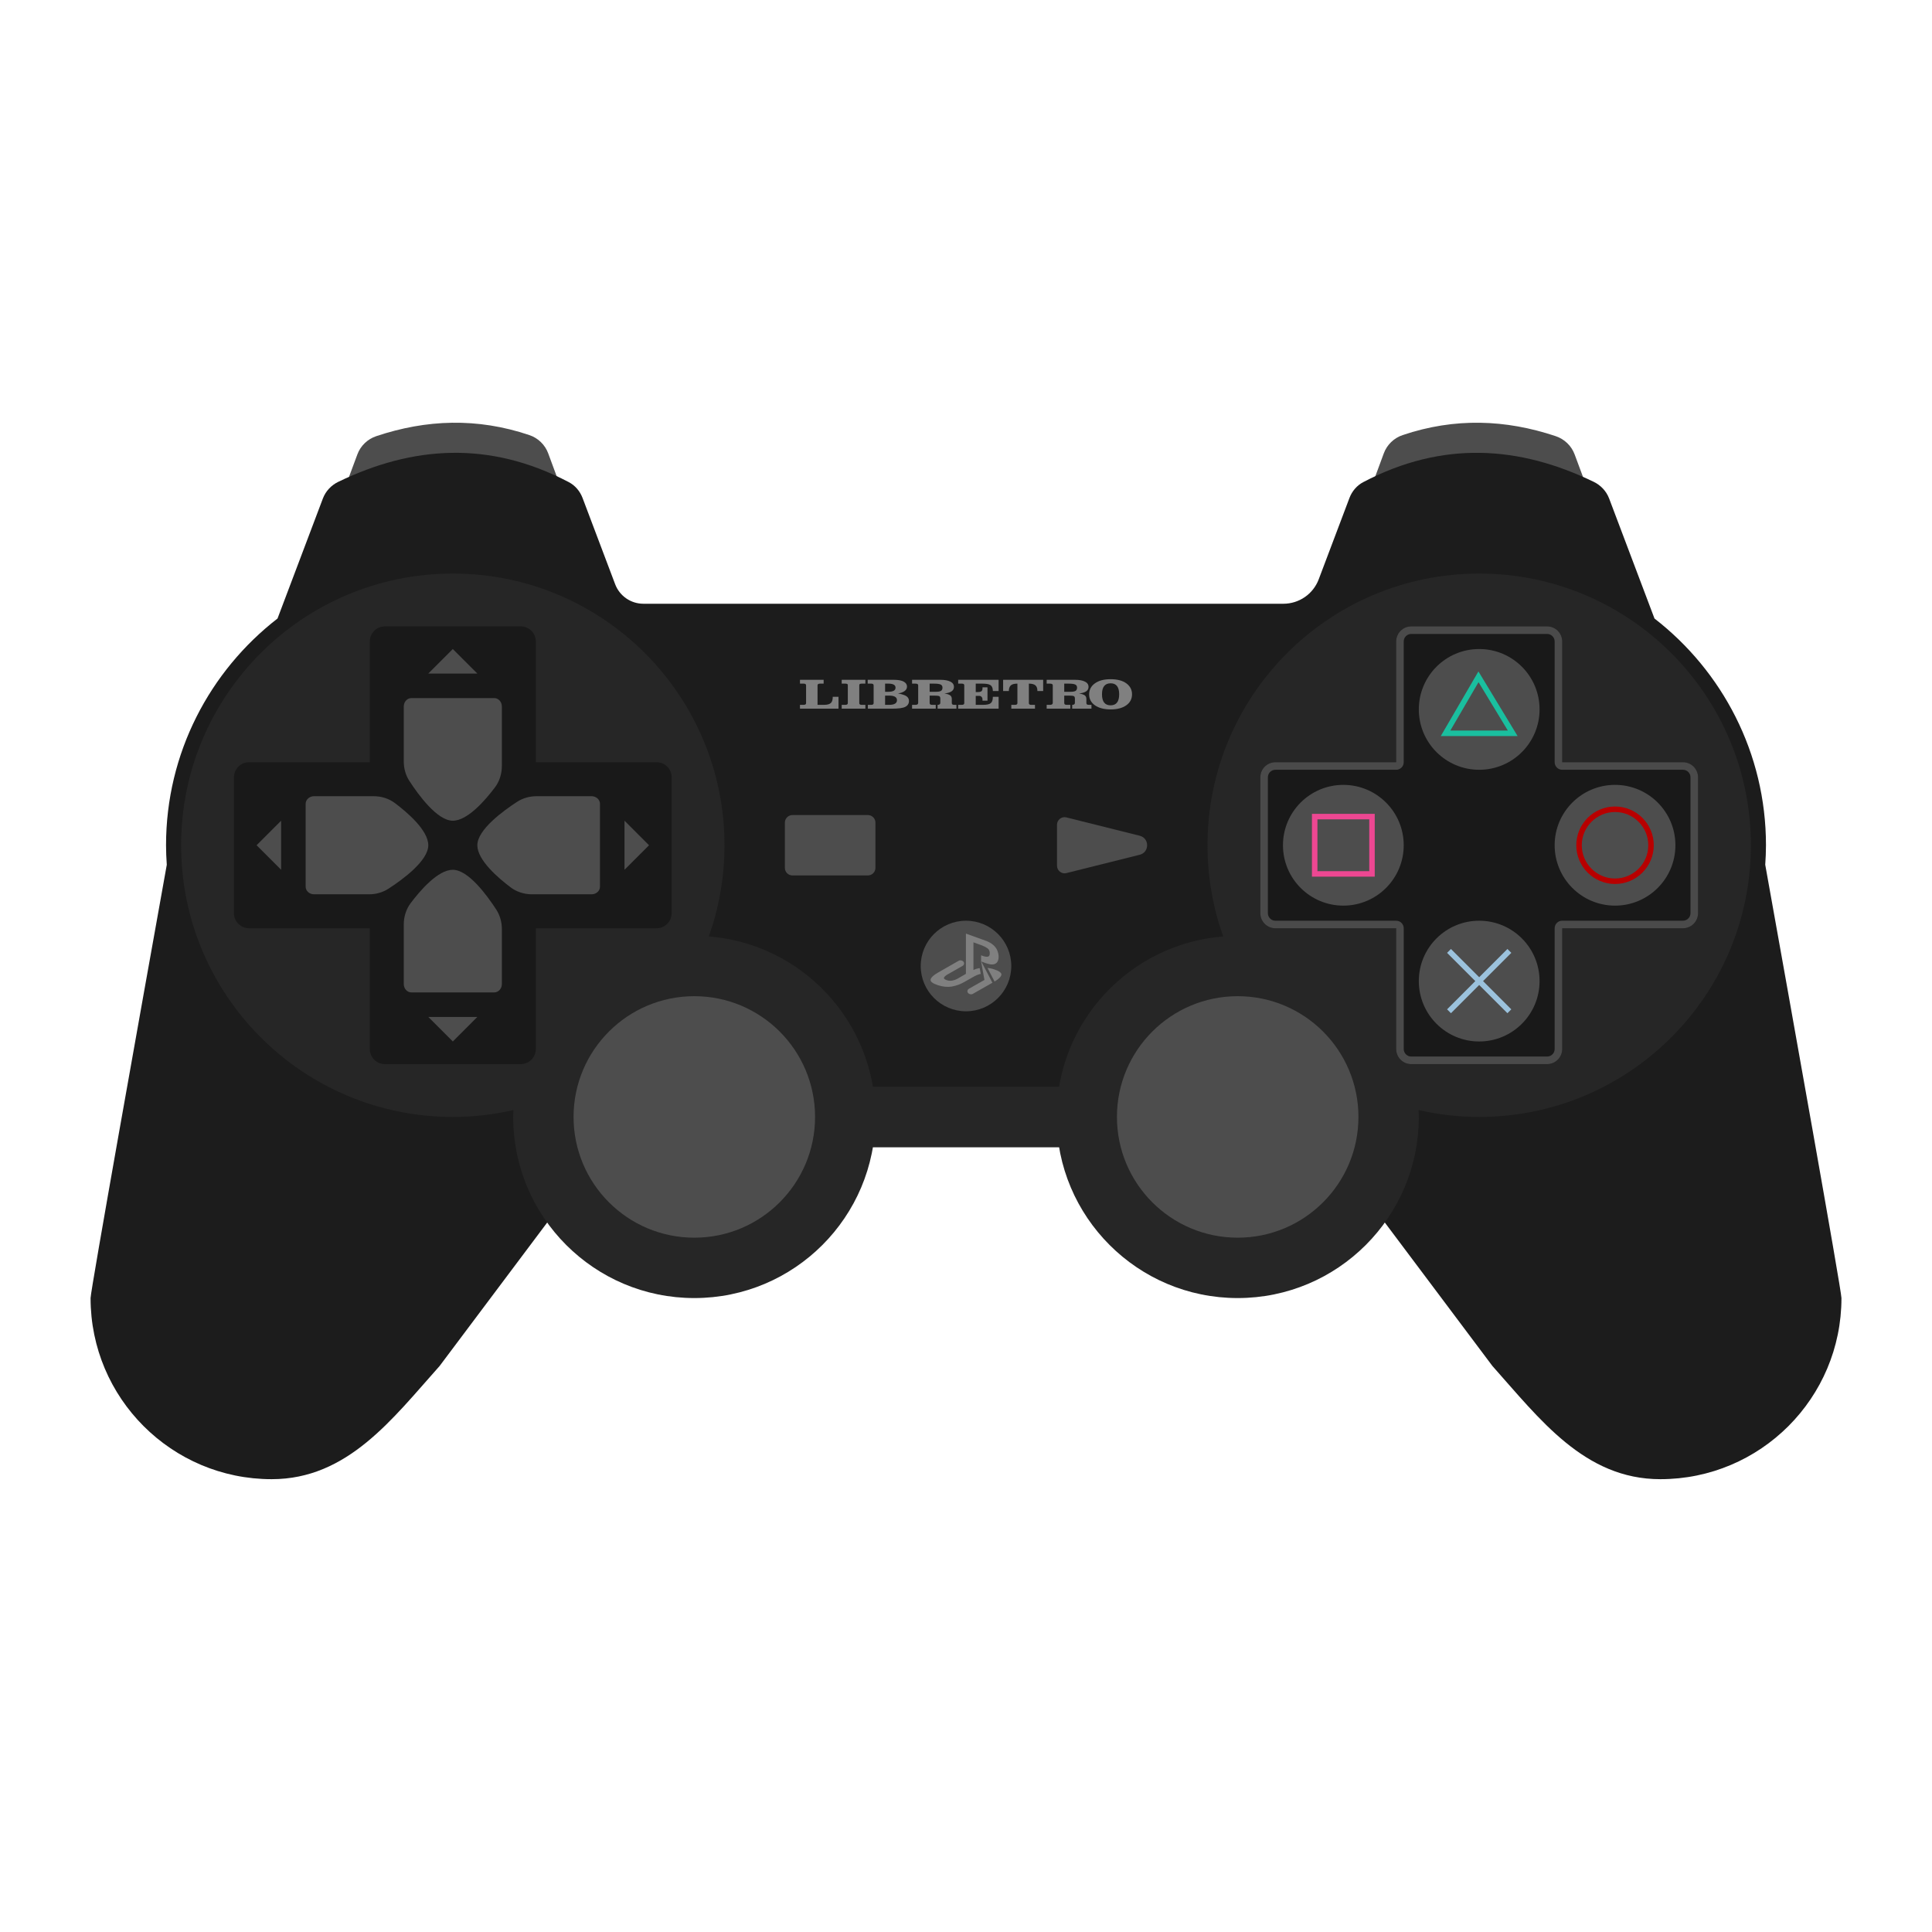
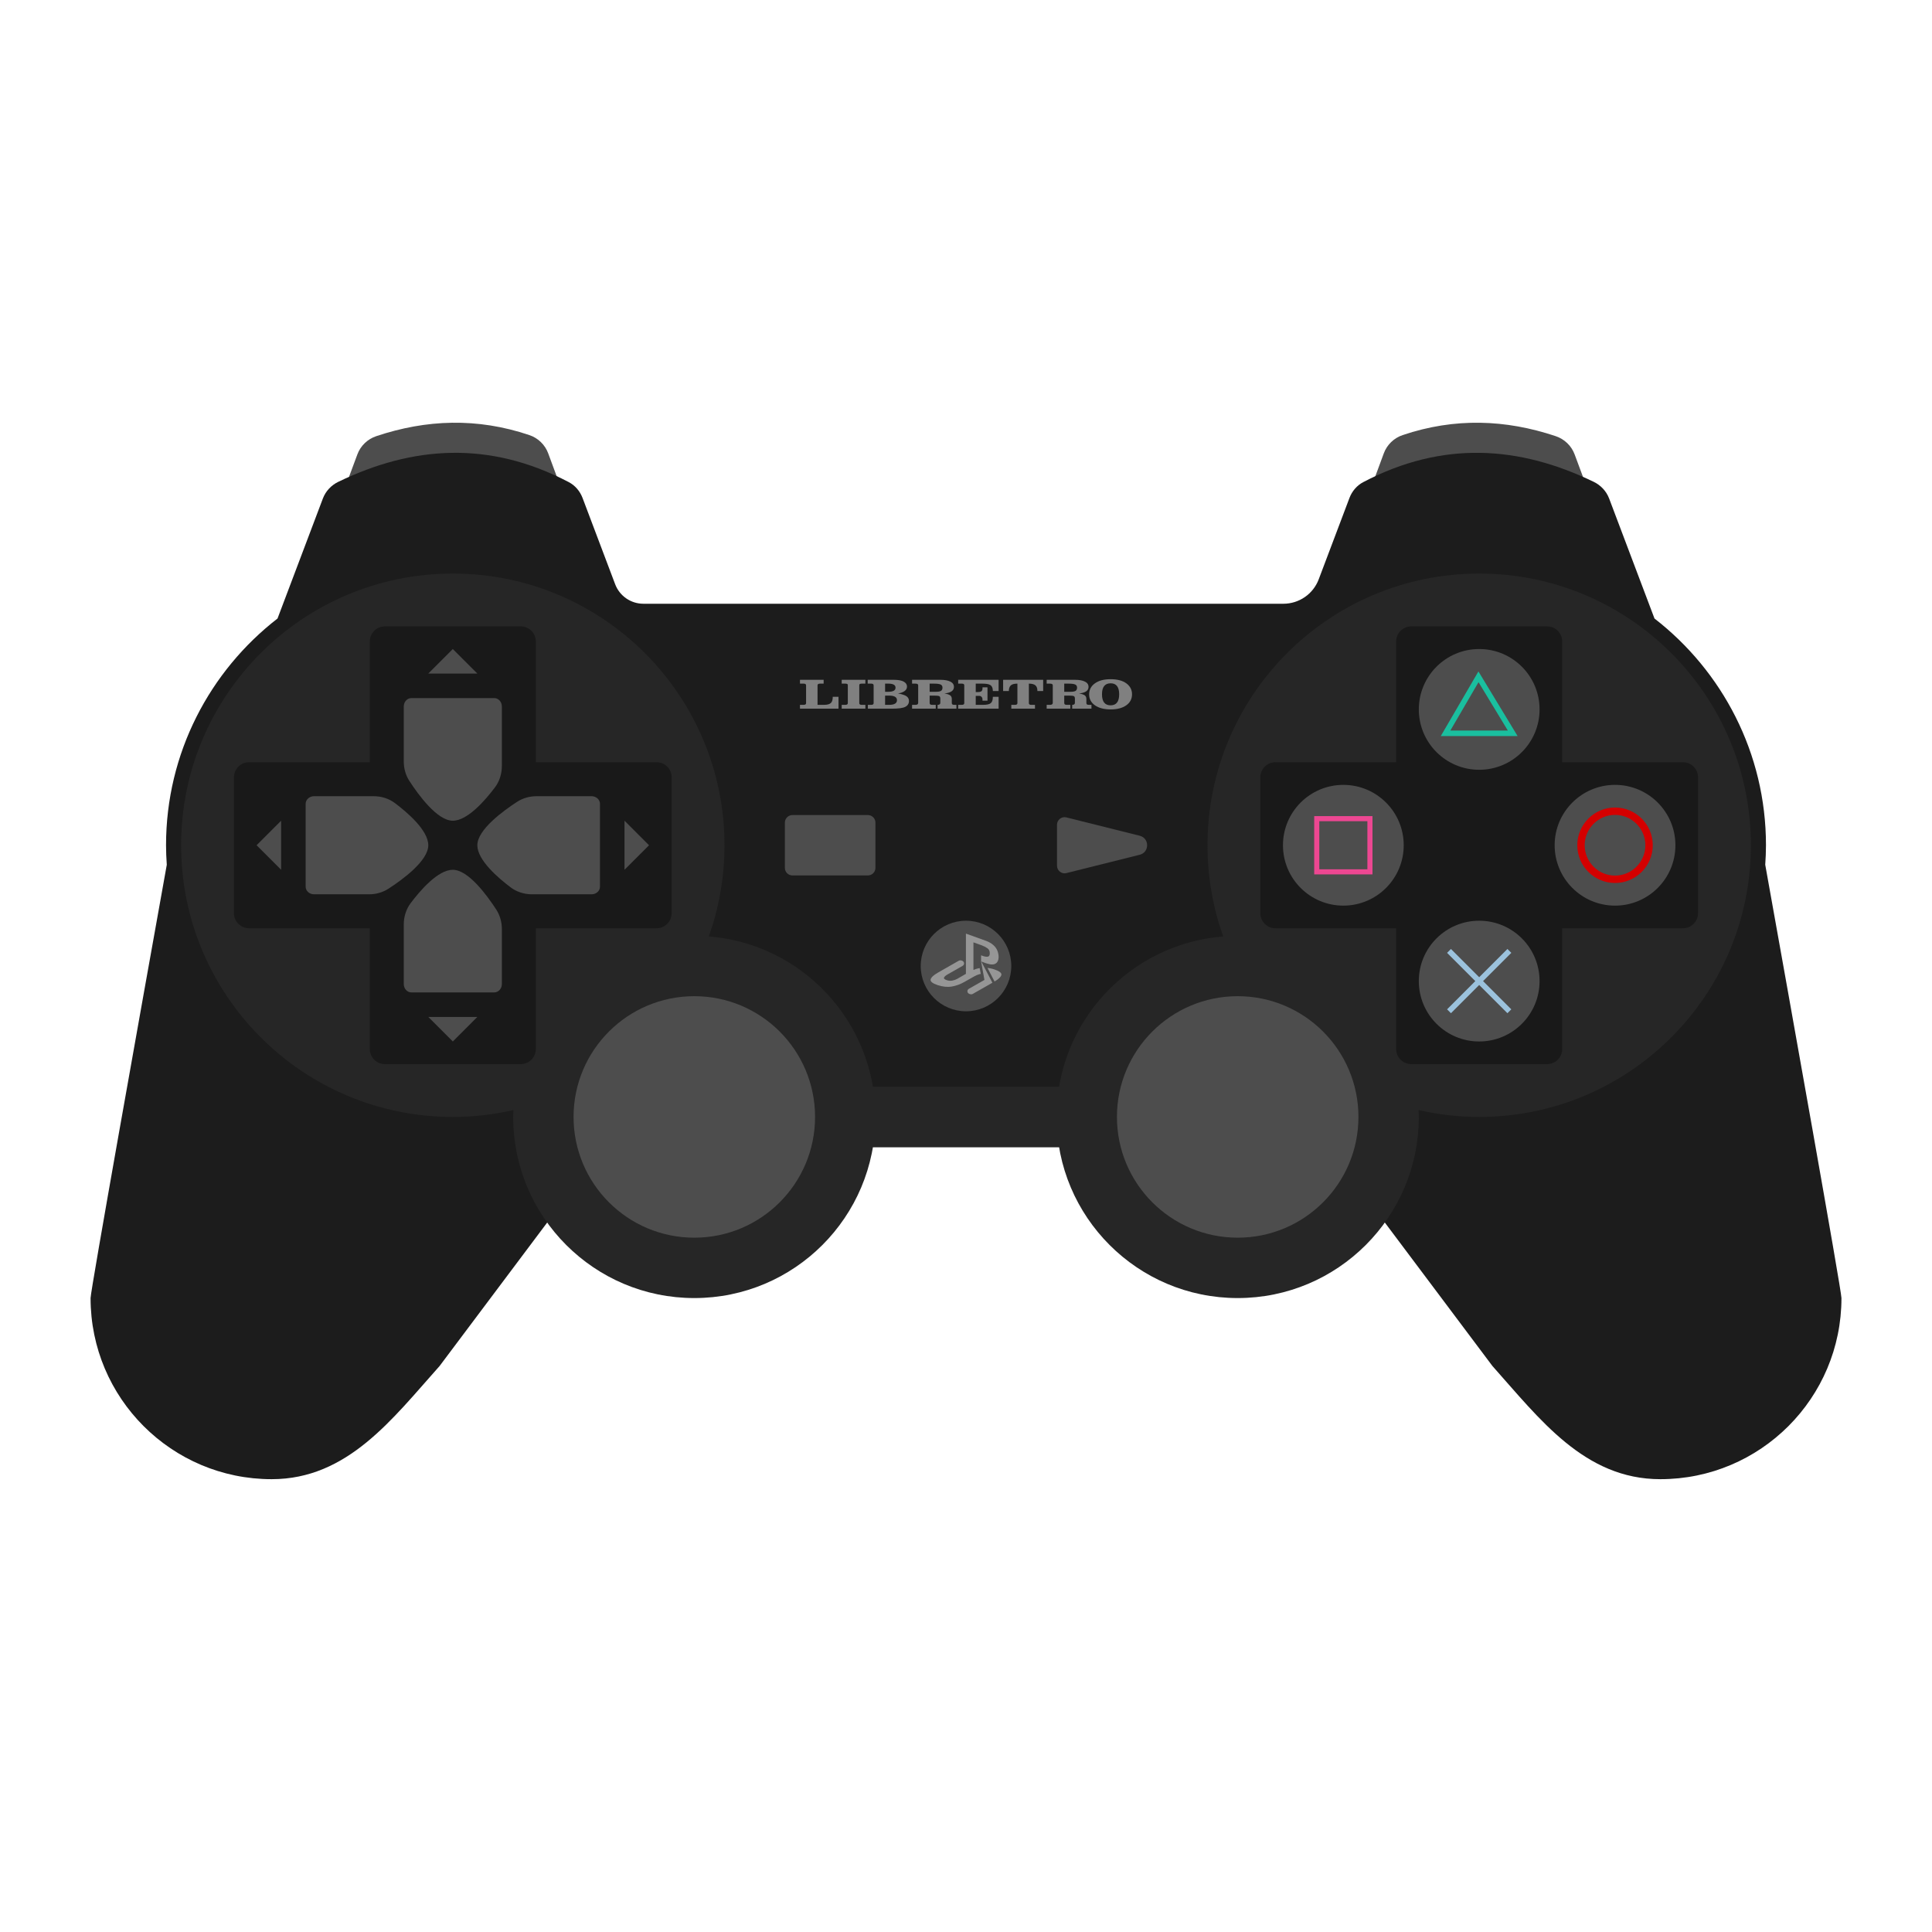
<svg xmlns="http://www.w3.org/2000/svg" viewBox="0 0 341.333 341.333" height="256" width="256" xml:space="preserve" id="svg2" version="1.1">
  <defs id="defs6">
    <clipPath id="clipPath18" clipPathUnits="userSpaceOnUse">
      <path id="path16" d="M 0,256 H 256 V 0 H 0 Z" />
    </clipPath>
    <clipPath id="clipPath26" clipPathUnits="userSpaceOnUse">
      <path id="path24" d="M 4,207.987 H 252 V 52 H 4 Z" />
    </clipPath>
    <clipPath id="clipPath120" clipPathUnits="userSpaceOnUse">
      <path id="path118" d="m 40.5,150.5 h 16.25 v -13 H 40.5 Z" />
    </clipPath>
    <clipPath id="clipPath124" clipPathUnits="userSpaceOnUse">
      <path id="path122-1" d="m 40.5,150.5 h 16.25 v -13 H 40.5 Z" />
    </clipPath>
  </defs>
  <path id="path38" style="fill:#4d4d4d;fill-opacity:1;fill-rule:nonzero;stroke:none;stroke-width:1.333" d="M 53.333,106.667 H 106.667 L 96.853,80.093 c -0.563,-1.523 -1.792,-2.707 -3.329,-3.225 -9.211,-3.108 -18.201,-2.768 -27.032,0.185 -1.547,0.516 -2.787,1.696 -3.353,3.224 z" />
  <path id="path42" style="fill:#4d4d4d;fill-opacity:1;fill-rule:nonzero;stroke:none;stroke-width:1.333" d="m 288,106.667 h -53.333 l 9.813,-26.573 c 0.563,-1.523 1.792,-2.707 3.329,-3.225 9.211,-3.108 18.201,-2.768 27.032,0.185 1.547,0.516 2.787,1.696 3.353,3.224 z" />
  <path id="path46" style="fill:#1c1c1c;fill-opacity:1;fill-rule:nonzero;stroke:none;stroke-width:1.333" d="m 311.87,152.785 c 0.077,-1.141 0.131,-2.291 0.131,-3.452 0,-16.28 -7.727,-30.781 -19.697,-40.057 l -8.013,-21.204 c -0.492,-1.299 -1.477,-2.343 -2.727,-2.948 -13.177,-6.367 -26.683,-7.301 -40.716,0.055 -1.129,0.592 -1.984,1.608 -2.436,2.801 l -5.433,14.377 c -0.98,2.593 -3.464,4.309 -6.236,4.309 h -113.072 c -2.217,0 -4.204,-1.373 -4.989,-3.448 l -5.759,-15.239 c -0.452,-1.193 -1.305,-2.209 -2.436,-2.801 -14.033,-7.356 -27.539,-6.421 -40.715,-0.055 -1.251,0.605 -2.236,1.649 -2.728,2.948 l -8.013,21.204 c -11.969,9.276 -19.696,23.777 -19.696,40.057 0,1.161 0.053,2.311 0.131,3.452 -4.512,25.152 -13.464,75.228 -13.464,76.548 0,17.673 14.327,32 32,32 13.425,0 21.333,-10.667 29.663,-19.995 l 29.004,-38.672 h 64 64 l 29.004,38.672 c 8.329,9.328 16.236,19.995 29.663,19.995 17.673,0 32,-14.327 32,-32 0,-1.32 -8.953,-51.396 -13.464,-76.548" />
  <path id="path52" style="fill:#262626;fill-opacity:1;fill-rule:nonzero;stroke:none;stroke-width:1.333" d="m 216.113,165.444 c -1.796,-5.036 -2.78,-10.457 -2.78,-16.111 0,-26.509 21.491,-48 48,-48 26.509,0 48,21.491 48,48 0,26.509 -21.491,48 -48,48 -3.679,0 -7.255,-0.428 -10.697,-1.211 0.015,0.403 0.031,0.804 0.031,1.211 0,17.673 -14.327,32 -32,32 -17.673,0 -32,-14.327 -32,-32 0,-16.812 12.969,-30.587 29.447,-31.889" />
  <path id="path56" style="fill:#262626;fill-opacity:1;fill-rule:nonzero;stroke:none;stroke-width:1.333" d="m 125.221,165.444 c 1.795,-5.036 2.779,-10.457 2.779,-16.111 0,-26.509 -21.489,-48 -48,-48 -26.509,0 -48,21.491 -48,48 0,26.509 21.491,48 48,48 3.68,0 7.256,-0.427 10.697,-1.211 -0.015,0.403 -0.031,0.804 -0.031,1.211 0,17.673 14.328,32 32,32 17.673,0 32,-14.327 32,-32 0,-16.812 -12.968,-30.587 -29.445,-31.889" />
  <path id="path1064" style="opacity:1;vector-effect:none;fill:#191919;fill-opacity:1;fill-rule:nonzero;stroke:none;stroke-width:1.333;stroke-linecap:butt;stroke-linejoin:miter;stroke-miterlimit:4;stroke-dasharray:none;stroke-dashoffset:0;stroke-opacity:1" d="m 273.333,110.667 h -24 c -1.471,0 -2.667,1.196 -2.667,2.667 v 21.333 h -21.333 c -1.471,0 -2.667,1.196 -2.667,2.667 v 24 c 0,1.471 1.196,2.667 2.667,2.667 h 21.333 v 21.333 c 0,1.471 1.196,2.667 2.667,2.667 h 24 c 1.471,0 2.667,-1.196 2.667,-2.667 V 164 h 21.333 c 1.471,0 2.667,-1.196 2.667,-2.667 v -24 c 0,-1.471 -1.196,-2.667 -2.667,-2.667 h -21.333 v -21.333 c 0,-1.471 -1.196,-2.667 -2.667,-2.667" />
  <path d="M 92,110.667 H 68 c -1.471,0 -2.667,1.196 -2.667,2.667 v 21.333 H 44 c -1.471,0 -2.667,1.196 -2.667,2.667 v 24 c 0,1.471 1.196,2.667 2.667,2.667 h 21.333 v 21.333 c 0,1.471 1.196,2.667 2.667,2.667 h 24 c 1.471,0 2.667,-1.196 2.667,-2.667 V 164 h 21.333 c 1.471,0 2.667,-1.196 2.667,-2.667 v -24 c 0,-1.471 -1.196,-2.667 -2.667,-2.667 H 94.667 v -21.333 c 0,-1.471 -1.196,-2.667 -2.667,-2.667" style="opacity:1;vector-effect:none;fill:#191919;fill-opacity:1;fill-rule:nonzero;stroke:none;stroke-width:1.333;stroke-linecap:butt;stroke-linejoin:miter;stroke-miterlimit:4;stroke-dasharray:none;stroke-dashoffset:0;stroke-opacity:1" id="path1066" />
  <g id="g22" transform="matrix(1.333333,0,0,-1.333333,0,341.3333)" />
  <path d="M 192,202.667 H 149.333 V 192 H 192 Z" style="fill:#262626;fill-opacity:1;fill-rule:nonzero;stroke:none;stroke-width:1.333" id="path48" />
  <path id="path60" style="fill:#4d4d4d;fill-opacity:1;fill-rule:nonzero;stroke:none;stroke-width:1.333" d="m 144,197.333 c 0,11.783 -9.552,21.333 -21.333,21.333 -11.781,0 -21.333,-9.551 -21.333,-21.333 0,-11.783 9.552,-21.333 21.333,-21.333 C 134.448,176 144,185.551 144,197.333" />
  <path id="path64" style="fill:#4d4d4d;fill-opacity:1;fill-rule:nonzero;stroke:none;stroke-width:1.333" d="m 240,197.333 c 0,11.783 -9.551,21.333 -21.333,21.333 -11.783,0 -21.333,-9.551 -21.333,-21.333 0,-11.783 9.551,-21.333 21.333,-21.333 11.783,0 21.333,9.551 21.333,21.333" />
  <path id="path68" style="fill:#4d4d4d;fill-opacity:1;fill-rule:nonzero;stroke:none;stroke-width:1.333" d="M 153.333,154.667 H 140 c -0.736,0 -1.333,-0.597 -1.333,-1.333 v -8 C 138.667,144.597 139.264,144 140,144 h 13.333 c 0.736,0 1.333,0.597 1.333,1.333 v 8 c 0,0.736 -0.597,1.333 -1.333,1.333" />
  <path id="path72" style="fill:#4d4d4d;fill-opacity:1;fill-rule:nonzero;stroke:none;stroke-width:1.333" d="m 186.746,152.959 v -7.251 c 0,-0.868 0.816,-1.504 1.657,-1.295 l 12.951,3.239 c 1.751,0.437 1.751,2.925 0,3.363 l -12.951,3.237 c -0.841,0.211 -1.657,-0.427 -1.657,-1.293" />
  <path id="path76" style="fill:#4d4d4d;fill-opacity:1;fill-rule:nonzero;stroke:none;stroke-width:1.333" d="m 272,125.333 c 0,5.891 -4.776,10.667 -10.667,10.667 -5.891,0 -10.667,-4.776 -10.667,-10.667 0,-5.891 4.776,-10.667 10.667,-10.667 5.891,0 10.667,4.776 10.667,10.667" />
  <path id="path80" style="fill:#4d4d4d;fill-opacity:1;fill-rule:nonzero;stroke:none;stroke-width:1.333" d="m 272,173.333 c 0,5.891 -4.776,10.667 -10.667,10.667 -5.891,0 -10.667,-4.776 -10.667,-10.667 0,-5.891 4.776,-10.667 10.667,-10.667 5.891,0 10.667,4.776 10.667,10.667" />
  <path id="path84" style="fill:#4d4d4d;fill-opacity:1;fill-rule:nonzero;stroke:none;stroke-width:1.333" d="m 285.333,160 c -5.891,0 -10.667,-4.776 -10.667,-10.667 0,-5.891 4.776,-10.667 10.667,-10.667 5.891,0 10.667,4.776 10.667,10.667 C 296,155.224 291.224,160 285.333,160" />
  <path id="path88" style="fill:#4d4d4d;fill-opacity:1;fill-rule:nonzero;stroke:none;stroke-width:1.333" d="m 237.333,160 c -5.891,0 -10.667,-4.776 -10.667,-10.667 0,-5.891 4.776,-10.667 10.667,-10.667 5.891,0 10.667,4.776 10.667,10.667 C 248,155.224 243.224,160 237.333,160" />
-   <path id="path92" style="fill:#4a4a4a;fill-opacity:1;fill-rule:nonzero;stroke:none;stroke-width:1.333;font-variant-east_asian:normal;opacity:1;vector-effect:none;stroke-linecap:butt;stroke-linejoin:miter;stroke-miterlimit:4;stroke-dasharray:none;stroke-dashoffset:0;stroke-opacity:1" d="m 273.333,110.667 h -24 c -1.471,0 -2.667,1.196 -2.667,2.667 v 21.333 h -21.333 c -1.471,0 -2.667,1.196 -2.667,2.667 v 24 c 0,1.471 1.196,2.667 2.667,2.667 h 21.333 v 21.333 c 0,1.471 1.196,2.667 2.667,2.667 h 24 C 274.804,188 276,186.804 276,185.333 V 164 h 21.333 C 298.804,164 300,162.804 300,161.333 v -24 c 0,-1.471 -1.196,-2.667 -2.667,-2.667 H 276 v -21.333 c 0,-1.471 -1.196,-2.667 -2.667,-2.667 m 0,1.333 c 0.737,0 1.333,0.597 1.333,1.333 v 21.333 c 0,0.736 0.596,1.333 1.333,1.333 h 21.333 c 0.737,0 1.333,0.597 1.333,1.333 v 24 c 0,0.736 -0.596,1.333 -1.333,1.333 H 276 c -0.737,0 -1.333,0.597 -1.333,1.333 v 21.333 c 0,0.737 -0.596,1.333 -1.333,1.333 h -24 c -0.737,0 -1.333,-0.596 -1.333,-1.333 V 164 c 0,-0.736 -0.596,-1.333 -1.333,-1.333 H 225.333 C 224.596,162.667 224,162.069 224,161.333 v -24 C 224,136.597 224.596,136 225.333,136 h 21.333 C 247.404,136 248,135.403 248,134.667 V 113.333 C 248,112.597 248.596,112 249.333,112 h 24" />
  <path id="path96" style="fill:none;fill-opacity:1;fill-rule:nonzero;stroke:none;stroke-width:1.333;font-variant-east_asian:normal;opacity:1;vector-effect:none;stroke-linecap:butt;stroke-linejoin:miter;stroke-miterlimit:4;stroke-dasharray:none;stroke-dashoffset:0;stroke-opacity:1" d="M 92,110.667 H 68 c -1.471,0 -2.667,1.196 -2.667,2.667 v 21.333 H 44 c -1.471,0 -2.667,1.196 -2.667,2.667 v 24 c 0,1.471 1.196,2.667 2.667,2.667 h 21.333 v 21.333 c 0,1.471 1.196,2.667 2.667,2.667 h 24 c 1.471,0 2.667,-1.196 2.667,-2.667 V 164 H 116 c 1.471,0 2.667,-1.196 2.667,-2.667 v -24 c 0,-1.471 -1.196,-2.667 -2.667,-2.667 H 94.667 v -21.333 c 0,-1.471 -1.196,-2.667 -2.667,-2.667 m 0,1.333 c 0.736,0 1.333,0.597 1.333,1.333 v 21.333 c 0,0.736 0.597,1.333 1.333,1.333 H 116 c 0.736,0 1.333,0.597 1.333,1.333 v 24 c 0,0.736 -0.597,1.333 -1.333,1.333 H 94.667 c -0.736,0 -1.333,0.597 -1.333,1.333 v 21.333 c 0,0.737 -0.597,1.333 -1.333,1.333 H 68 c -0.736,0 -1.333,-0.596 -1.333,-1.333 V 164 c 0,-0.736 -0.597,-1.333 -1.333,-1.333 H 44 c -0.736,0 -1.333,-0.597 -1.333,-1.333 v -24 c 0,-0.736 0.597,-1.333 1.333,-1.333 h 21.333 c 0.736,0 1.333,-0.597 1.333,-1.333 v -21.333 c 0,-0.736 0.597,-1.333 1.333,-1.333 h 24" />
  <path id="path100" style="fill:#4d4d4d;fill-opacity:1;fill-rule:nonzero;stroke:none;stroke-width:1.333" d="M 110.333,153.667 V 145 l 4.333,4.333 z" />
  <path id="path104" style="fill:#4d4d4d;fill-opacity:1;fill-rule:nonzero;stroke:none;stroke-width:1.333" d="m 49.667,145 v 8.667 l -4.333,-4.333 z" />
  <path id="path108" style="fill:#4d4d4d;fill-opacity:1;fill-rule:nonzero;stroke:none;stroke-width:1.333" d="m 75.667,179.667 h 8.667 L 80,184 Z" />
  <path id="path112" style="fill:#4d4d4d;fill-opacity:1;fill-rule:nonzero;stroke:none;stroke-width:1.333" d="m 84.333,119 h -8.667 l 4.333,-4.333 z" />
  <g id="g116" transform="matrix(1.333333,0,0,-1.333333,0,341.3333)" />
  <g id="g128" transform="matrix(1.333333,0,0,-1.333333,0,341.3333)" style="fill:#4d4d4d;fill-opacity:1">
    <g id="g126" clip-path="url(#clipPath120)" style="fill:#4d4d4d;fill-opacity:1">
      <g id="g124" transform="translate(40.5,149.4902)" style="fill:#4d4d4d;fill-opacity:1">
        <path id="path122" style="fill:#4d4d4d;fill-opacity:1;fill-rule:nonzero;stroke:none" d="m 0,0 v -10.98 c 0,-0.558 0.5,-1.01 1.116,-1.01 h 7.279 c 0.92,0 1.82,0.251 2.569,0.736 1.875,1.213 5.286,3.704 5.286,5.764 0,1.967 -2.745,4.328 -4.431,5.594 C 11.027,0.697 10.028,1.01 9,1.01 H 1.116 C 0.5,1.01 0,0.558 0,0" />
      </g>
    </g>
  </g>
  <path id="path132" style="fill:#4d4d4d;fill-opacity:1;fill-rule:nonzero;stroke:none;stroke-width:1.333" d="m 106,156.654 v -14.64 c 0,-0.744 -0.667,-1.347 -1.488,-1.347 h -9.705 c -1.227,0 -2.427,0.335 -3.425,0.981 -2.5,1.617 -7.048,4.939 -7.048,7.685 0,2.623 3.66,5.771 5.908,7.459 1.056,0.791 2.388,1.208 3.759,1.208 h 10.512 c 0.821,0 1.488,-0.603 1.488,-1.347" />
  <path id="path136" style="fill:#4d4d4d;fill-opacity:1;fill-rule:nonzero;stroke:none;stroke-width:1.333" d="m 87.32,123.333 h -14.64 c -0.744,0 -1.347,0.667 -1.347,1.488 v 9.705 c 0,1.227 0.335,2.427 0.981,3.425 1.617,2.5 4.939,7.048 7.685,7.048 2.623,0 5.771,-3.66 7.459,-5.908 0.791,-1.056 1.208,-2.388 1.208,-3.759 v -10.512 c 0,-0.821 -0.603,-1.488 -1.347,-1.488" />
  <path id="path140" style="fill:#4d4d4d;fill-opacity:1;fill-rule:nonzero;stroke:none;stroke-width:1.333" d="m 72.68,175.333 h 14.64 c 0.744,0 1.347,-0.667 1.347,-1.488 V 164.14 c 0,-1.227 -0.335,-2.427 -0.981,-3.425 -1.617,-2.5 -4.939,-7.048 -7.685,-7.048 -2.623,0 -5.771,3.66 -7.459,5.908 -0.791,1.056 -1.208,2.388 -1.208,3.759 v 10.512 c 0,0.821 0.603,1.488 1.347,1.488" />
  <path id="path144" style="fill:#4d4d4d;fill-opacity:1;fill-rule:nonzero;stroke:none;stroke-width:1.333" d="m 178.667,170.667 c 0,4.417 -3.583,8 -8,8 -4.417,0 -8,-3.583 -8,-8 0,-4.417 3.583,-8 8,-8 4.417,0 8,3.583 8,8" />
-   <path d="m 232.756,153.912 h 9.156 v -9.156 h -9.156 z m 10.125,0.969 h -11.095 v -11.095 h 11.095 z" style="fill:#ed4792;fill-opacity:1;fill-rule:nonzero;stroke:none;stroke-width:1.034" id="path88-6" />
-   <path id="path92-4" style="fill:#b80000;fill-opacity:1;fill-rule:nonzero;stroke:none;stroke-width:1.034" d="m 285.333,143.459 c -3.239,0 -5.875,2.636 -5.875,5.875 0,3.239 2.636,5.875 5.875,5.875 3.239,0 5.875,-2.636 5.875,-5.875 0,-3.239 -2.636,-5.875 -5.875,-5.875 m 0,12.718 c -3.773,0 -6.844,-3.07 -6.844,-6.844 0,-3.773 3.07,-6.844 6.844,-6.844 3.773,0 6.844,3.07 6.844,6.844 0,3.773 -3.07,6.844 -6.844,6.844" />
+   <path d="m 233.086,153.582 h 8.496 v -8.496 h -8.496 z m 9.395,0.899 H 232.186 V 144.186 h 10.295 z" style="fill:#ed4792;fill-opacity:1;fill-rule:nonzero;stroke:none;stroke-width:0.371;stroke-miterlimit:4;stroke-dasharray:none;stroke-opacity:1" id="path88-6" />
+   <path id="path92-4" style="fill:#d40000;fill-opacity:1;fill-rule:nonzero;stroke:#d40000;stroke-width:0.388;stroke-miterlimit:4;stroke-dasharray:none;stroke-opacity:1" d="m 285.333,143.777 c -3.063,0 -5.556,2.493 -5.556,5.556 0,3.063 2.493,5.556 5.556,5.556 3.063,0 5.556,-2.493 5.556,-5.556 0,-3.063 -2.493,-5.556 -5.556,-5.556 m 0,12.029 c -3.569,0 -6.473,-2.904 -6.473,-6.472 0,-3.569 2.904,-6.473 6.473,-6.473 3.569,0 6.472,2.904 6.472,6.473 0,3.569 -2.904,6.472 -6.472,6.472" />
  <path id="path96-7" style="fill:#1abf9f;fill-opacity:1;fill-rule:nonzero;stroke:none;stroke-width:1.034" d="m 261.198,118.624 -6.651,11.418 h 13.572 z m 0.017,1.898 5.183,8.551 h -10.164 z" />
  <path id="path100-0" style="fill:#9bc2dd;fill-opacity:1;fill-rule:nonzero;stroke:none;stroke-width:1.034" d="m 267.008,168.344 -0.686,-0.686 -4.989,4.989 -4.989,-4.989 -0.685,0.686 4.988,4.989 -4.988,4.989 0.685,0.686 4.989,-4.989 4.989,4.989 0.686,-0.686 -4.989,-4.989 z" />
  <path id="path148" style="fill:#808080;fill-opacity:1;fill-rule:nonzero;stroke:none;stroke-width:1.333" d="m 141.333,124.529 h 0.631 c 0.299,0 0.448,-0.1 0.448,-0.3 v -3.149 c 0,-0.2 -0.141,-0.3 -0.421,-0.3 h -0.657 v -0.676 h 4.181 v 0.676 h -0.641 c -0.291,0 -0.437,0.1 -0.437,0.3 v 3.449 h 1.147 c 0.6,0 1.013,-0.121 1.241,-0.364 0.2,-0.212 0.3,-0.565 0.3,-1.061 h 1.016 v 2.1 h -6.807 z" />
  <path id="path152" style="fill:#808080;fill-opacity:1;fill-rule:nonzero;stroke:none;stroke-width:1.333" d="m 148.707,124.529 h 0.631 c 0.299,0 0.448,-0.1 0.448,-0.3 v -3.209 c 0,-0.16 -0.141,-0.24 -0.421,-0.24 h -0.657 v -0.676 h 4.181 v 0.676 h -0.641 c -0.172,0 -0.288,0.023 -0.348,0.067 -0.059,0.043 -0.089,0.12 -0.089,0.233 v 3.149 c 0,0.2 0.141,0.3 0.421,0.3 h 0.657 v 0.675 h -4.181 z" />
  <path id="path156" style="fill:#808080;fill-opacity:1;fill-rule:nonzero;stroke:none;stroke-width:1.333" d="m 156.371,124.529 h 0.711 c 0.925,0 1.388,-0.275 1.388,-0.825 0,-0.54 -0.464,-0.809 -1.393,-0.809 h -0.705 z m 0,-3.749 v 1.44 h 0.584 c 0.841,0 1.263,-0.243 1.263,-0.728 0,-0.475 -0.421,-0.712 -1.263,-0.712 z m -3.04,4.424 v -0.675 h 0.579 c 0.291,0 0.436,-0.1 0.436,-0.3 v -3.149 c 0,-0.2 -0.141,-0.3 -0.425,-0.3 h -0.621 v -0.676 h 4.613 c 0.768,0 1.348,0.107 1.741,0.32 0.392,0.209 0.588,0.504 0.588,0.884 0,0.325 -0.148,0.592 -0.447,0.799 -0.295,0.205 -0.673,0.34 -1.136,0.405 0.761,0.145 1.273,0.32 1.536,0.525 0.263,0.204 0.395,0.471 0.395,0.799 0,0.467 -0.211,0.812 -0.632,1.035 -0.417,0.223 -1.208,0.333 -2.372,0.333 z" />
  <path id="path160" style="fill:#808080;fill-opacity:1;fill-rule:nonzero;stroke:none;stroke-width:1.333" d="m 169.283,124.529 h 0.631 c 0.299,0 0.448,-0.1 0.448,-0.3 v -3.149 c 0,-0.2 -0.141,-0.3 -0.421,-0.3 h -0.657 v -0.676 h 7.144 v 1.98 h -1.017 c 0,-0.532 -0.161,-0.889 -0.484,-1.072 -0.252,-0.155 -0.712,-0.232 -1.381,-0.232 h -1.159 v 1.492 h 0.305 c 0.348,0 0.587,-0.053 0.716,-0.161 0.116,-0.095 0.172,-0.26 0.172,-0.495 v -0.184 h 0.884 v 2.355 h -0.884 v -0.195 c 0,-0.2 -0.052,-0.357 -0.161,-0.472 -0.105,-0.116 -0.239,-0.173 -0.396,-0.173 h -0.636 v 1.583 h 1.277 c 0.684,0 1.147,-0.103 1.385,-0.308 0.243,-0.204 0.361,-0.577 0.361,-1.117 h 1.017 v 2.1 h -7.144 z" />
  <path id="path164" style="fill:#808080;fill-opacity:1;fill-rule:nonzero;stroke:none;stroke-width:1.333" d="m 177.225,122.084 v -1.98 h 7.075 v 1.98 h -1.016 c 0,-0.475 -0.12,-0.811 -0.363,-1.009 -0.239,-0.197 -0.62,-0.296 -1.147,-0.296 v 3.451 c 0,0.2 0.14,0.3 0.421,0.3 h 0.657 v 0.675 h -4.181 v -0.675 h 0.636 c 0.295,0 0.441,-0.1 0.441,-0.3 v -3.451 c -0.581,0 -0.98,0.113 -1.193,0.337 -0.211,0.223 -0.316,0.545 -0.316,0.968 z" />
  <path id="path168" style="fill:#808080;fill-opacity:1;fill-rule:nonzero;stroke:none;stroke-width:1.333" d="m 194.692,122.666 c 0,1.296 0.508,1.944 1.521,1.944 1.009,0 1.515,-0.648 1.515,-1.944 0,-1.296 -0.503,-1.944 -1.505,-1.944 -1.02,0 -1.531,0.648 -1.531,1.944 m -2.271,0 c 0,-0.791 0.333,-1.433 1.005,-1.924 0.671,-0.496 1.6,-0.743 2.787,-0.743 1.191,0 2.12,0.245 2.785,0.735 0.667,0.489 1.001,1.133 1.001,1.932 0,0.821 -0.343,1.471 -1.027,1.951 -0.681,0.477 -1.592,0.716 -2.735,0.716 -1.175,0 -2.105,-0.241 -2.792,-0.723 -0.684,-0.483 -1.025,-1.131 -1.025,-1.944" />
  <path id="path172" style="fill:#808080;fill-opacity:1;fill-rule:nonzero;stroke:none;stroke-width:1.333" d="m 190.037,122.051 c -0.165,0.112 -0.464,0.169 -0.9,0.169 h -1.115 v -1.44 h 0.779 c 0.553,0 0.94,0.051 1.157,0.153 0.221,0.103 0.331,0.288 0.331,0.555 0,0.263 -0.084,0.451 -0.252,0.563 m 2.384,2.479 c -0.192,0 -0.323,-0.027 -0.389,-0.079 -0.067,-0.053 -0.1,-0.147 -0.1,-0.281 l 0.004,-0.66 c 0,-0.311 -0.1,-0.532 -0.3,-0.668 -0.2,-0.137 -0.533,-0.247 -0.999,-0.329 1.119,-0.108 1.677,-0.492 1.677,-1.155 0,-0.42 -0.216,-0.735 -0.647,-0.941 -0.428,-0.208 -1.001,-0.312 -1.72,-0.312 h -5.028 v 0.676 h 0.615 c 0.309,0 0.463,0.1 0.463,0.3 v 3.089 c 0,0.24 -0.159,0.36 -0.479,0.36 h -0.599 v 0.675 h 4.181 v -0.675 h -0.589 c -0.193,0 -0.323,-0.027 -0.389,-0.079 -0.067,-0.053 -0.1,-0.147 -0.1,-0.281 v -1.275 h 0.789 c 0.463,0 0.761,0.029 0.893,0.089 0.137,0.06 0.205,0.211 0.205,0.451 l -0.003,0.735 c 0,0.24 -0.16,0.36 -0.479,0.36 v 0.675 h 3.404 v -0.675 z" />
  <path id="path176" style="fill:#808080;fill-opacity:1;fill-rule:nonzero;stroke:none;stroke-width:1.333" d="m 166.259,122.051 c -0.165,0.112 -0.464,0.169 -0.899,0.169 h -1.116 v -1.44 h 0.779 c 0.553,0 0.94,0.051 1.157,0.153 0.221,0.103 0.331,0.288 0.331,0.555 0,0.263 -0.084,0.451 -0.252,0.563 m 2.384,2.479 c -0.192,0 -0.323,-0.027 -0.389,-0.079 -0.067,-0.053 -0.1,-0.147 -0.1,-0.281 l 0.004,-0.66 c 0,-0.311 -0.1,-0.532 -0.3,-0.668 -0.2,-0.137 -0.533,-0.247 -0.999,-0.329 1.119,-0.108 1.677,-0.492 1.677,-1.155 0,-0.42 -0.216,-0.735 -0.647,-0.941 -0.428,-0.208 -1.001,-0.312 -1.72,-0.312 h -5.028 v 0.676 h 0.615 c 0.309,0 0.463,0.1 0.463,0.3 v 3.089 c 0,0.24 -0.159,0.36 -0.479,0.36 h -0.599 v 0.675 h 4.181 v -0.675 h -0.589 c -0.193,0 -0.323,-0.027 -0.389,-0.079 -0.067,-0.053 -0.1,-0.147 -0.1,-0.281 v -1.275 h 0.789 c 0.463,0 0.761,0.029 0.893,0.089 0.137,0.06 0.205,0.211 0.205,0.451 l -0.003,0.735 c 0,0.24 -0.16,0.36 -0.479,0.36 v 0.675 h 3.323 v -0.675 z" />
-   <g id="g1076" transform="matrix(0.6636454,0,0,0.6636454,91.95914,-13.25928)" style="fill:#808080">
-     <path d="m 126.95,273.064 c -0.212,-0.544 -0.567,-1.04 -1.063,-1.484 -0.271,-0.243 -0.561,-0.452 -0.873,-0.627 -0.309,-0.175 -0.621,-0.324 -0.935,-0.453 -0.175,-0.077 -5.504,-1.98 -5.504,-1.98 v 10.719 l -2.301,1.321 c -0.377,0.215 -0.811,0.368 -1.299,0.463 -0.489,0.095 -0.971,0.064 -1.451,-0.091 -0.627,-0.203 -0.885,-0.435 -0.775,-0.696 0.111,-0.26 0.403,-0.531 0.877,-0.811 l 4.067,-2.312 c 0.599,-0.34 0.501,-1.167 -0.161,-1.381 l -0.159,-0.052 c -0.24,-0.077 -0.504,-0.051 -0.72,0.073 l -5.524,3.156 c -1.143,0.649 -1.789,1.248 -1.941,1.796 -0.152,0.549 0.475,1.06 1.88,1.532 1.347,0.444 2.599,0.568 3.759,0.372 1.16,-0.196 2.284,-0.611 3.375,-1.24 l 2.349,-1.323 0.025,0.011 v -0.024 l 0.295,-0.167 c 0.417,-0.227 0.84,-0.405 1.263,-0.535 0.125,-0.037 0.26,-0.06 0.4,-0.075 l -0.293,-1.555 c -0.371,0.06 -0.725,0.137 -1.045,0.251 -0.216,0.075 -0.421,0.155 -0.619,0.239 v -7.345 l 2.364,0.852 v 0.012 c 0.52,0.188 0.985,0.435 1.395,0.741 0.411,0.308 0.607,0.756 0.588,1.343 0,0.535 -0.185,0.825 -0.553,0.873 -0.368,0.047 -0.804,-0.023 -1.307,-0.209 l -0.449,-0.168 v 1.559 l -0.003,-0.004 0.003,0.08 0.308,1.695 c -0.003,0 -0.004,0 -0.005,10e-4 l 0.153,0.812 0.439,2.42 -4.141,2.355 c -0.597,0.34 -0.5,1.167 0.163,1.38 l 0.16,0.052 c 0.239,0.077 0.503,0.051 0.717,-0.071 l 5.211,-2.963 -0.007,-0.015 0.02,0.007 -2.968,-5.655 0.387,0.149 c 0.109,0.041 0.219,0.083 0.328,0.124 0.109,0.041 0.22,0.083 0.331,0.125 0.421,0.143 0.839,0.256 1.251,0.339 0.412,0.083 0.796,0.075 1.152,-0.024 0.423,-0.128 0.725,-0.373 0.909,-0.74 0.184,-0.367 0.271,-0.787 0.261,-1.259 -0.009,-0.516 -0.12,-1.048 -0.332,-1.595" style="fill:#808080;fill-opacity:1;fill-rule:nonzero;stroke:none;stroke-width:1.333" id="path226" />
-     <path d="m 126.135,278.049 c -0.113,-0.036 -0.227,-0.071 -0.34,-0.104 -0.113,-0.032 -0.232,-0.063 -0.356,-0.095 -0.347,-0.089 -0.729,-0.147 -1.123,-0.193 l 1.883,3.612 c 1.045,-0.613 1.657,-1.181 1.808,-1.699 0.157,-0.541 -0.467,-1.049 -1.872,-1.521" style="fill:#808080;fill-opacity:1;fill-rule:nonzero;stroke:none;stroke-width:1.333" id="path230" />
+   <g id="g1076" transform="matrix(0.6636454,0,0,0.6636454,91.95914,-13.25928)" style="fill:#969696;stroke:none;stroke-opacity:1;stroke-width:0.402;stroke-miterlimit:4;stroke-dasharray:none;paint-order:stroke fill markers;fill-opacity:1">
+     <path d="m 126.95,273.064 c -0.212,-0.544 -0.567,-1.04 -1.063,-1.484 -0.271,-0.243 -0.561,-0.452 -0.873,-0.627 -0.309,-0.175 -0.621,-0.324 -0.935,-0.453 -0.175,-0.077 -5.504,-1.98 -5.504,-1.98 v 10.719 l -2.301,1.321 c -0.377,0.215 -0.811,0.368 -1.299,0.463 -0.489,0.095 -0.971,0.064 -1.451,-0.091 -0.627,-0.203 -0.885,-0.435 -0.775,-0.696 0.111,-0.26 0.403,-0.531 0.877,-0.811 l 4.067,-2.312 c 0.599,-0.34 0.501,-1.167 -0.161,-1.381 l -0.159,-0.052 c -0.24,-0.077 -0.504,-0.051 -0.72,0.073 l -5.524,3.156 c -1.143,0.649 -1.789,1.248 -1.941,1.796 -0.152,0.549 0.475,1.06 1.88,1.532 1.347,0.444 2.599,0.568 3.759,0.372 1.16,-0.196 2.284,-0.611 3.375,-1.24 l 2.349,-1.323 0.025,0.011 v -0.024 l 0.295,-0.167 c 0.417,-0.227 0.84,-0.405 1.263,-0.535 0.125,-0.037 0.26,-0.06 0.4,-0.075 l -0.293,-1.555 c -0.371,0.06 -0.725,0.137 -1.045,0.251 -0.216,0.075 -0.421,0.155 -0.619,0.239 v -7.345 l 2.364,0.852 v 0.012 c 0.52,0.188 0.985,0.435 1.395,0.741 0.411,0.308 0.607,0.756 0.588,1.343 0,0.535 -0.185,0.825 -0.553,0.873 -0.368,0.047 -0.804,-0.023 -1.307,-0.209 l -0.449,-0.168 v 1.559 l -0.003,-0.004 0.003,0.08 0.308,1.695 c -0.003,0 -0.004,0 -0.005,10e-4 l 0.153,0.812 0.439,2.42 -4.141,2.355 c -0.597,0.34 -0.5,1.167 0.163,1.38 l 0.16,0.052 c 0.239,0.077 0.503,0.051 0.717,-0.071 l 5.211,-2.963 -0.007,-0.015 0.02,0.007 -2.968,-5.655 0.387,0.149 c 0.109,0.041 0.219,0.083 0.328,0.124 0.109,0.041 0.22,0.083 0.331,0.125 0.421,0.143 0.839,0.256 1.251,0.339 0.412,0.083 0.796,0.075 1.152,-0.024 0.423,-0.128 0.725,-0.373 0.909,-0.74 0.184,-0.367 0.271,-0.787 0.261,-1.259 -0.009,-0.516 -0.12,-1.048 -0.332,-1.595" style="fill:#969696;fill-opacity:1;fill-rule:nonzero;stroke:none;stroke-width:0.402;stroke-opacity:1;stroke-miterlimit:4;stroke-dasharray:none;paint-order:stroke fill markers" id="path226" />
+     <path d="m 126.135,278.049 c -0.113,-0.036 -0.227,-0.071 -0.34,-0.104 -0.113,-0.032 -0.232,-0.063 -0.356,-0.095 -0.347,-0.089 -0.729,-0.147 -1.123,-0.193 l 1.883,3.612 c 1.045,-0.613 1.657,-1.181 1.808,-1.699 0.157,-0.541 -0.467,-1.049 -1.872,-1.521" style="fill:#969696;fill-opacity:1;fill-rule:nonzero;stroke:none;stroke-width:0.402;stroke-opacity:1;stroke-miterlimit:4;stroke-dasharray:none;paint-order:stroke fill markers" id="path230" />
  </g>
</svg>
